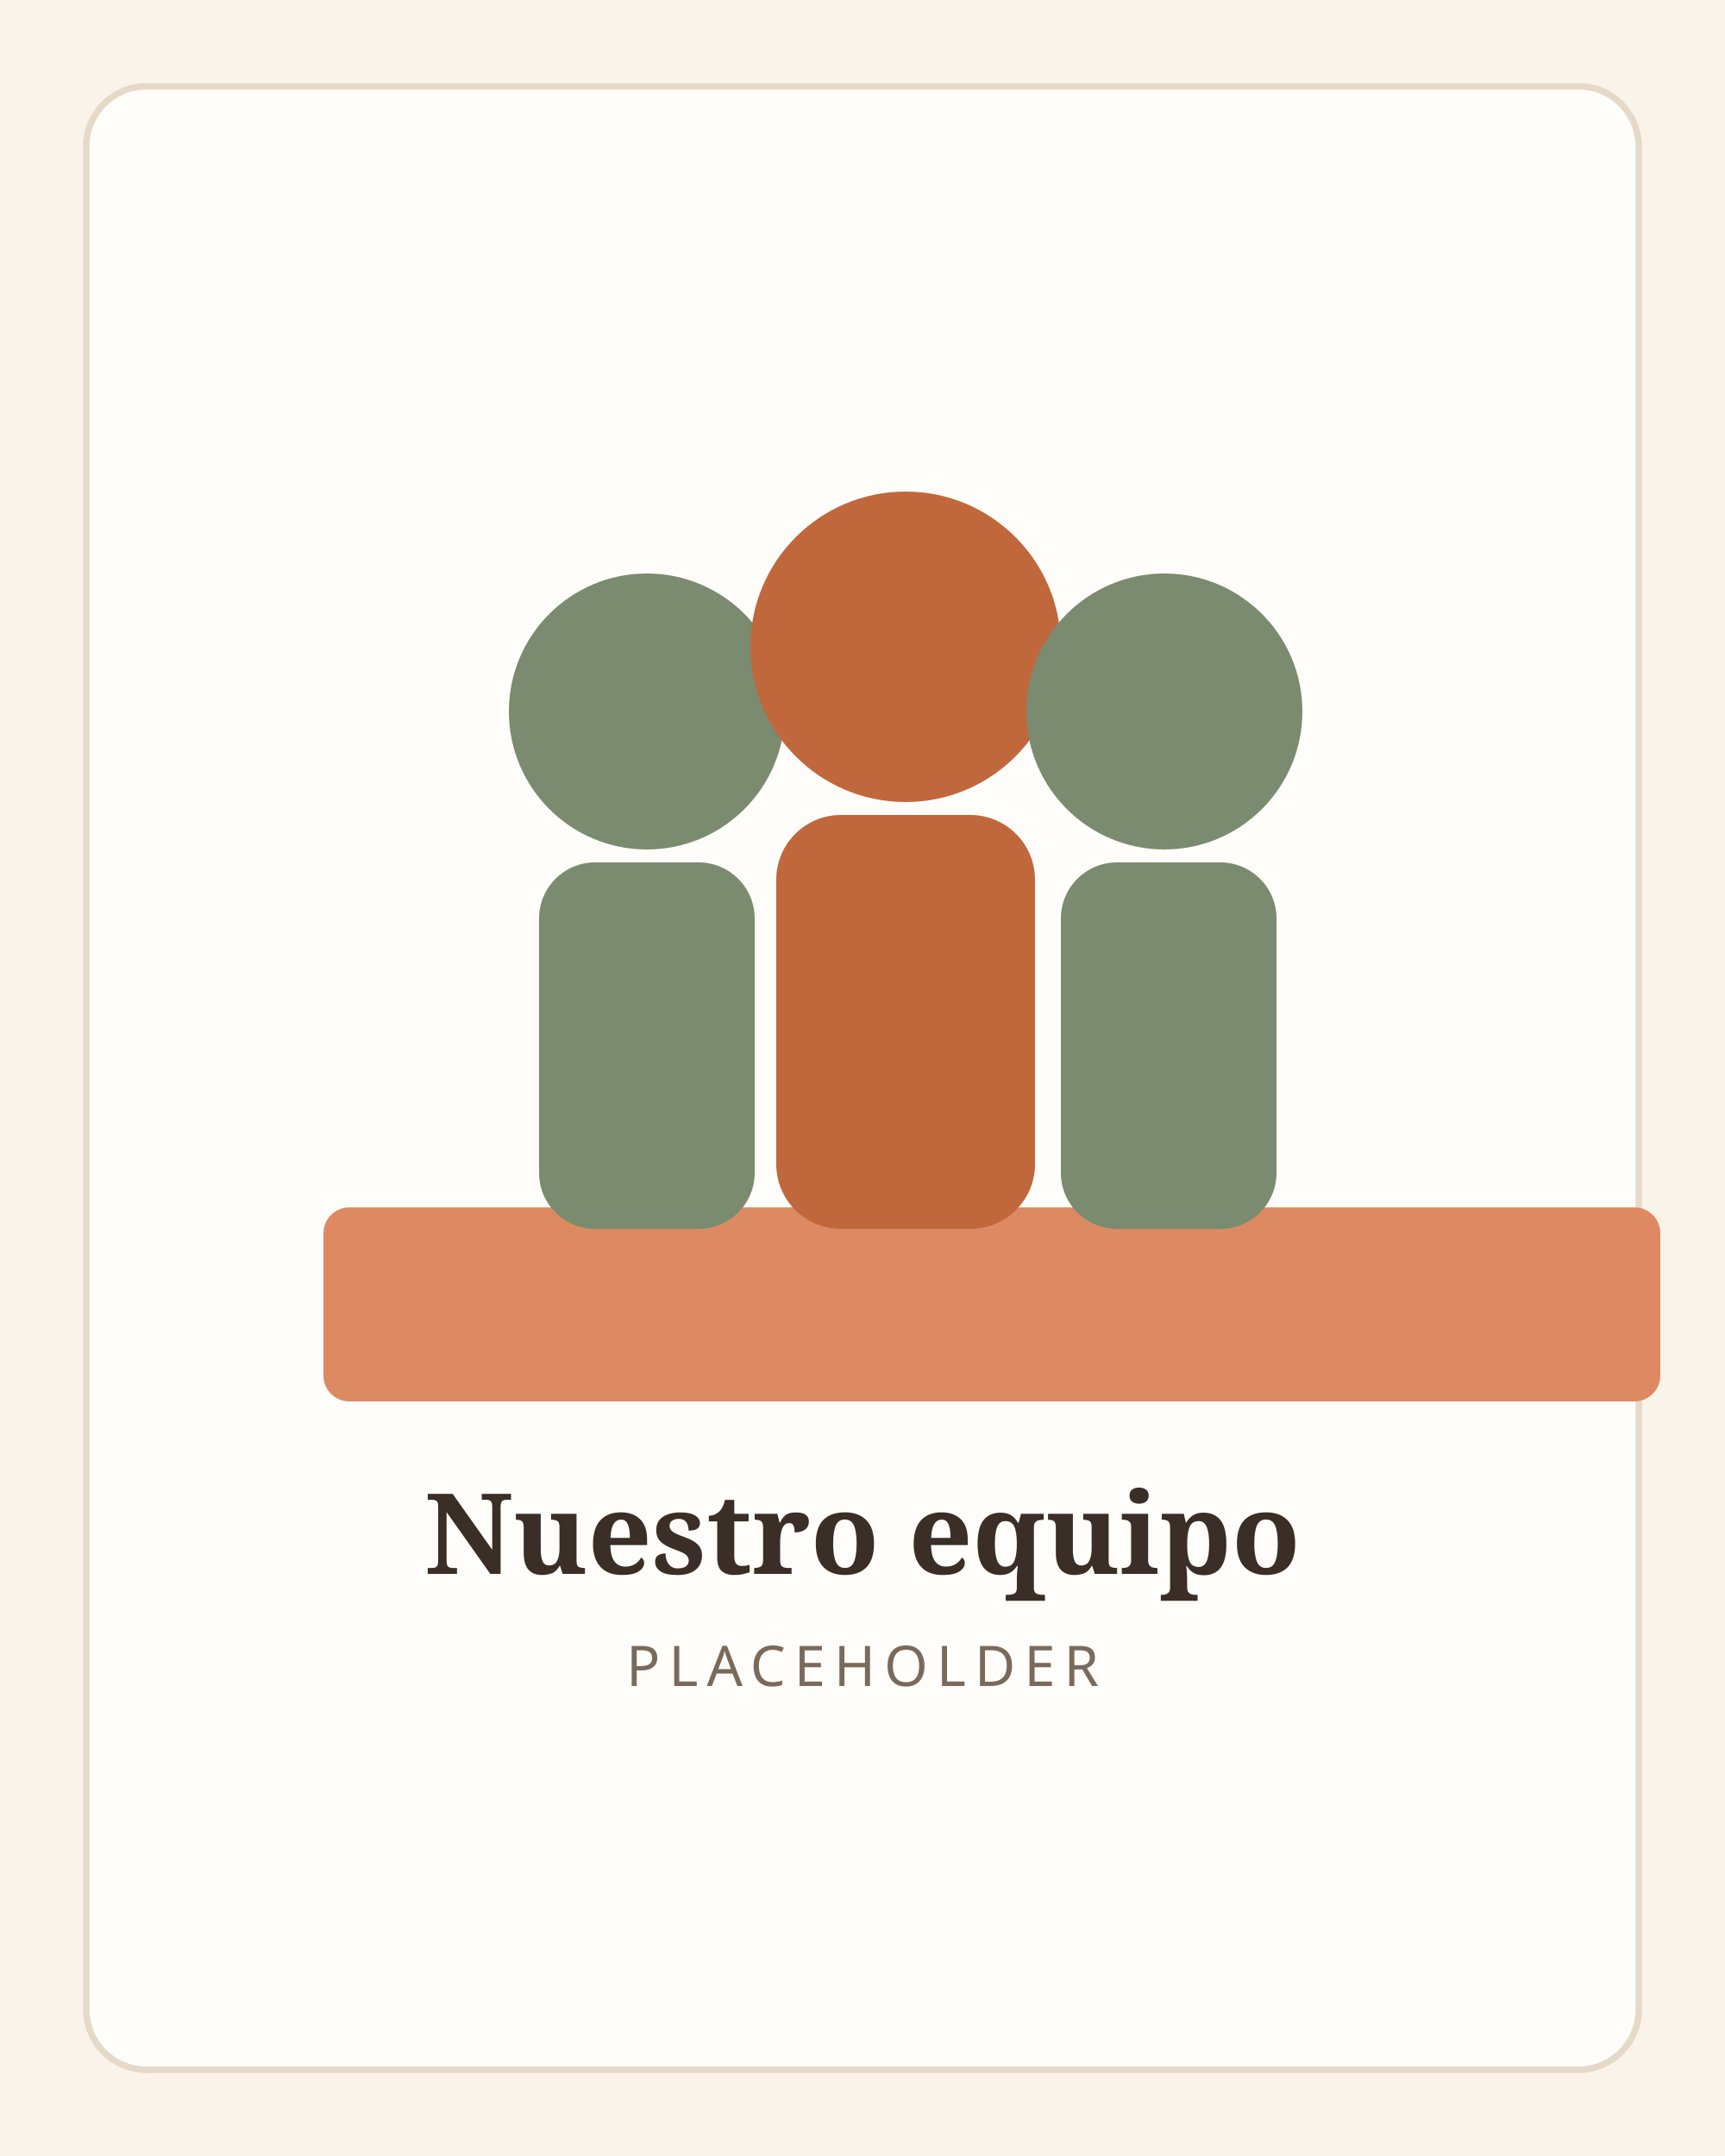
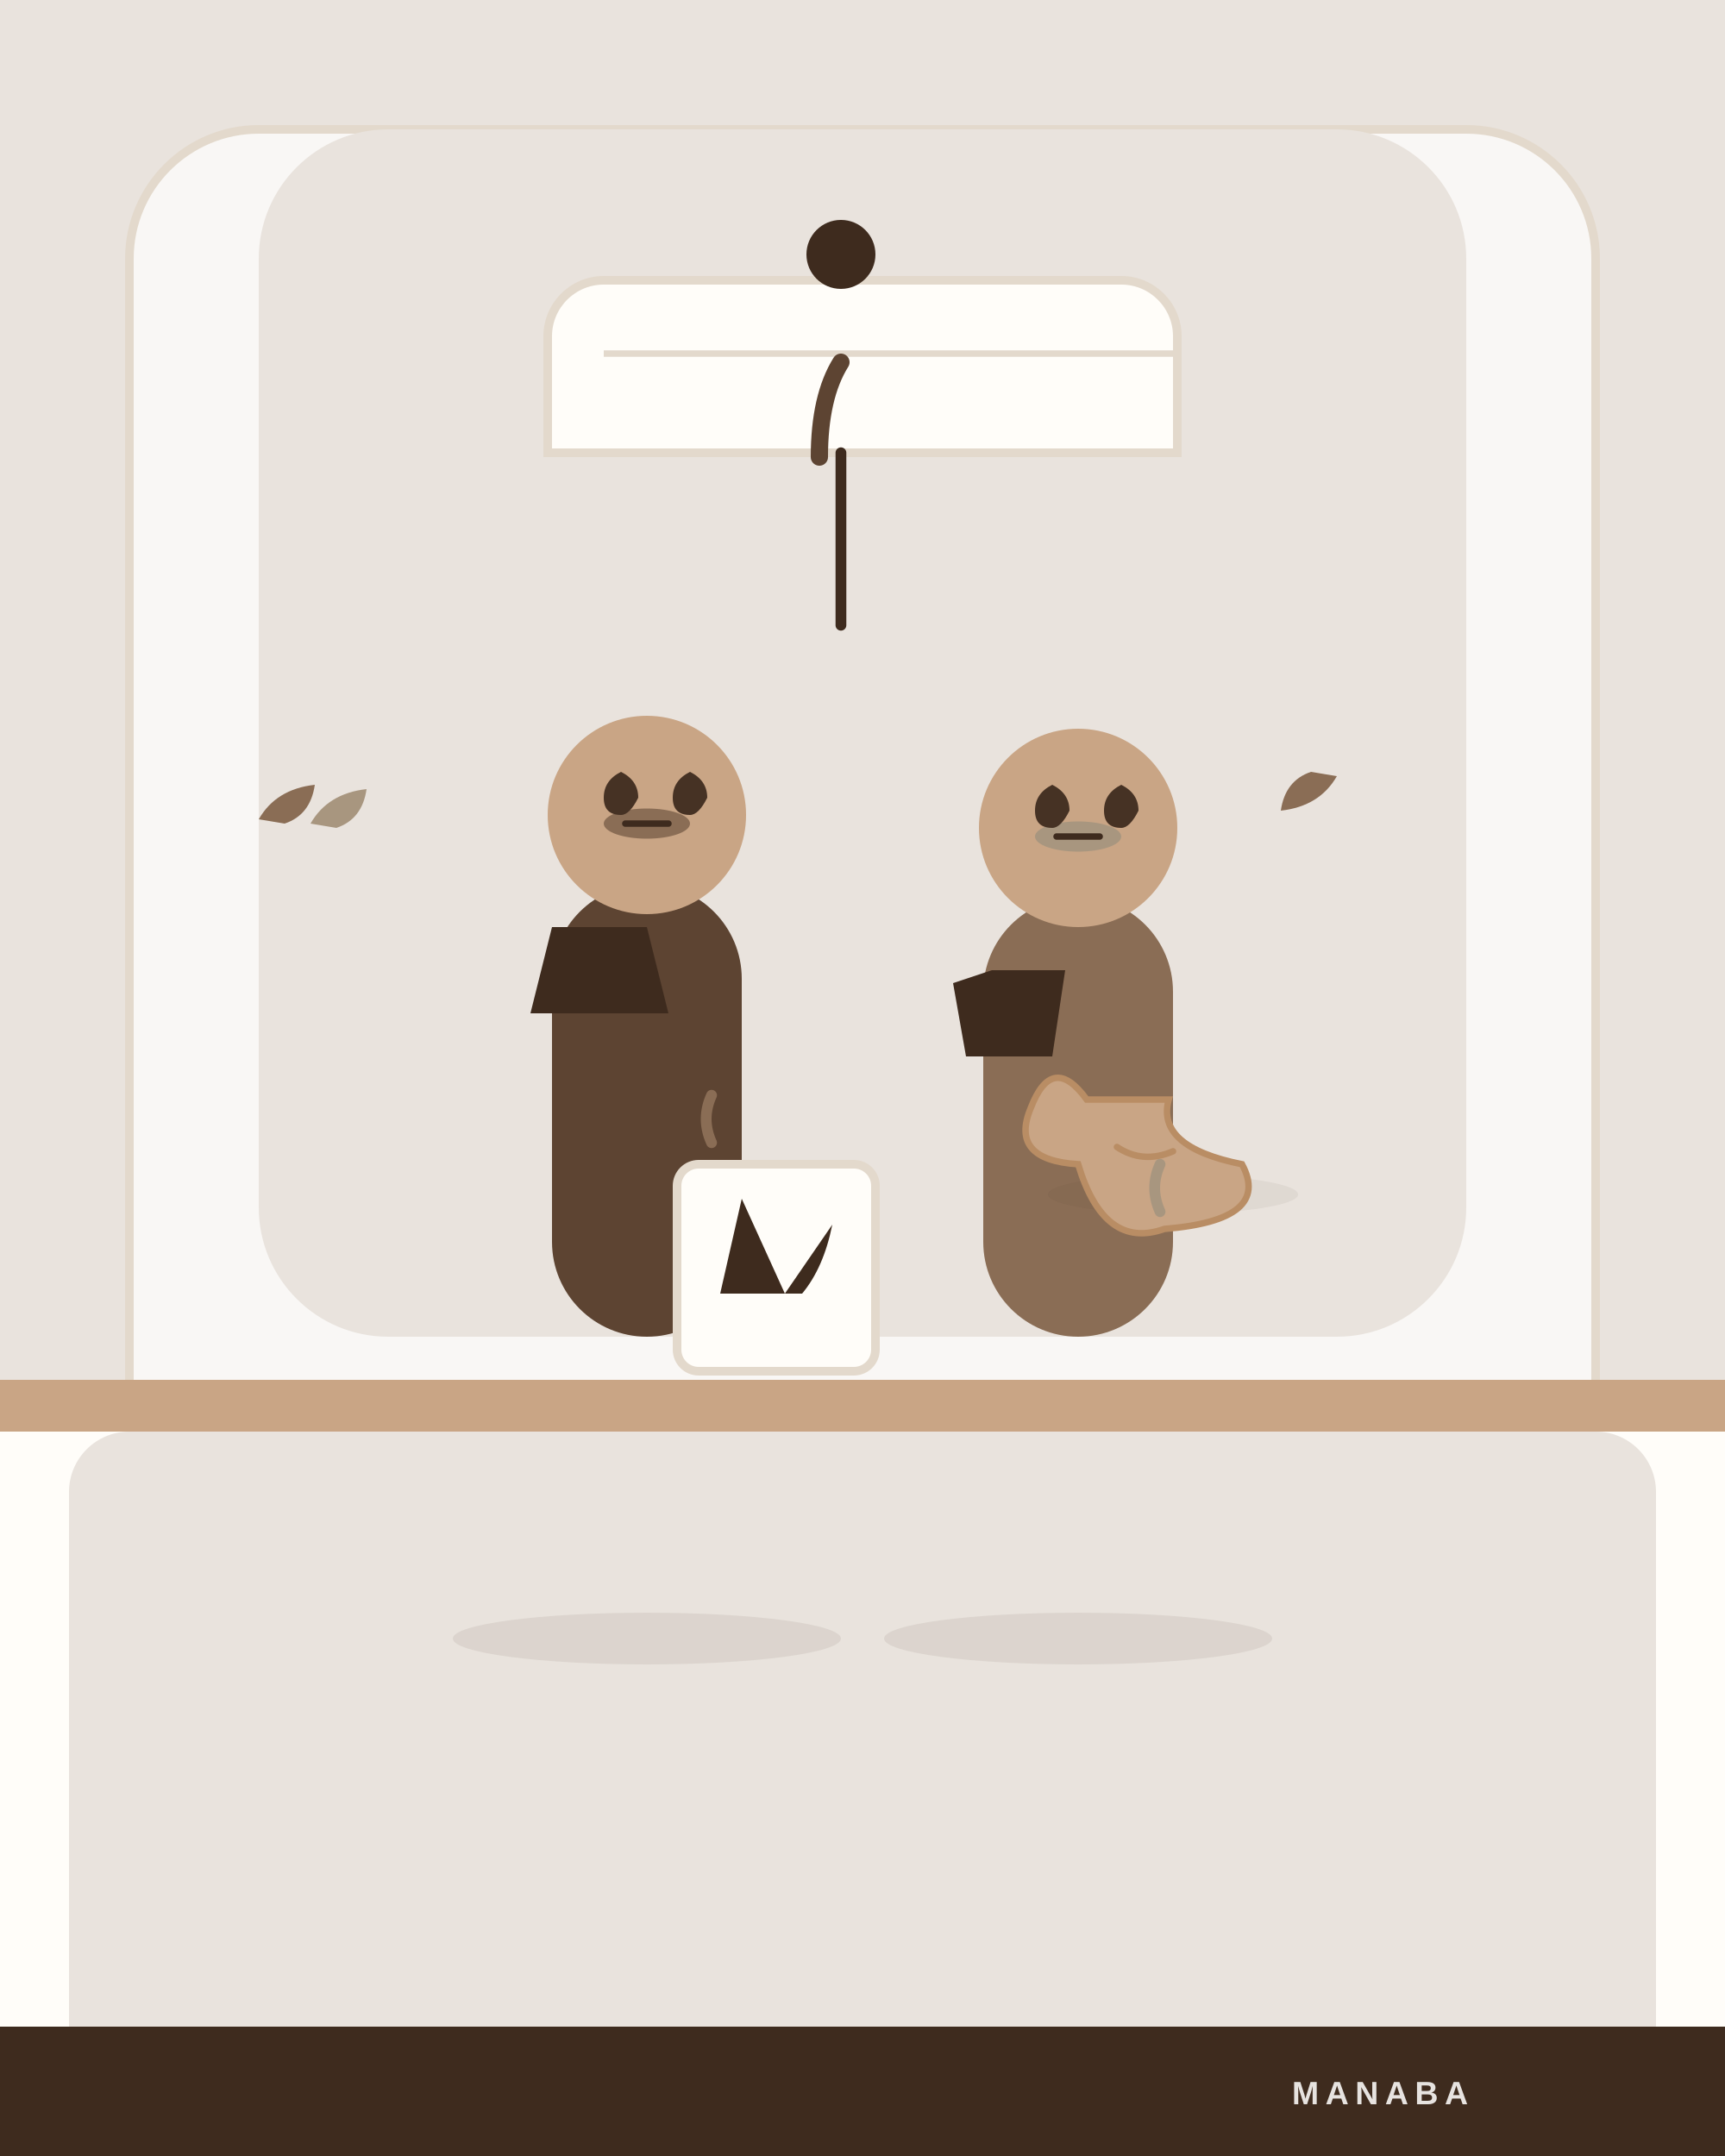
- <svg xmlns="http://www.w3.org/2000/svg" viewBox="0 0 800 1000" role="img" aria-label="Placeholder equipo">
-   <rect width="800" height="1000" fill="#faf3ea" />
-   <rect x="40" y="40" width="720" height="920" rx="28" fill="#fffdf9" stroke="#e5d9c8" stroke-width="3" />
-   <rect x="150" y="560" width="620" height="90" rx="12" fill="#dd8a63" />
-   <circle cx="300" cy="330" r="64" fill="#7a8b6f" />
-   <circle cx="420" cy="300" r="72" fill="#c1673c" />
-   <circle cx="540" cy="330" r="64" fill="#7a8b6f" />
-   <rect x="250" y="400" width="100" height="170" rx="26" fill="#7a8b6f" />
-   <rect x="360" y="378" width="120" height="192" rx="30" fill="#c1673c" />
-   <rect x="492" y="400" width="100" height="170" rx="26" fill="#7a8b6f" />
-   <text x="400" y="730" text-anchor="middle" font-family="Georgia, serif" font-size="52" font-weight="700" fill="#3a2e26">Nuestro equipo</text>
-   <text x="400" y="782" text-anchor="middle" font-family="sans-serif" font-size="26" letter-spacing="4" fill="#7a6a5c">PLACEHOLDER</text>
+ <svg xmlns="http://www.w3.org/2000/svg" viewBox="0 0 800 1000" role="img" aria-label="El equipo de Manaba detrás de la barra">
+   <rect width="800" height="1000" fill="#E9E3DD" />
+   <path d="M120 60 h560 a60 60 0 0 1 60 60 v560 a60 60 0 0 1 -60 60 h-560 a60 60 0 0 1 -60 -60 v-560 a60 60 0 0 1 60 -60 Z" fill="#F9F7F5" stroke="#E3D9CC" stroke-width="4" />
+   <rect x="120" y="60" width="560" height="560" rx="60" fill="#E9E3DD" />
+   <path d="M280 130 h240 a26 26 0 0 1 26 26 v54 h-292 v-54 a26 26 0 0 1 26 -26 Z" fill="#fffdf9" stroke="#E3D9CC" stroke-width="4" />
+   <line x1="280" y1="164" x2="546" y2="164" stroke="#E3D9CC" stroke-width="3" />
+   <path d="M390 210 v80" stroke="#3E2B1E" stroke-width="5" stroke-linecap="round" />
+   <path d="M380 212 q0 -28 10 -44" stroke="#5D4432" stroke-width="8" fill="none" stroke-linecap="round" />
+   <circle cx="390" cy="118" r="16" fill="#3E2B1E" />
+   <rect x="0" y="640" width="800" height="360" fill="#fffdf9" />
+   <rect x="0" y="640" width="800" height="24" fill="#C9A585" />
+   <path d="M60 664 h680 a28 28 0 0 1 28 28 v248 h-736 v-248 a28 28 0 0 1 28 -28 Z" fill="#E9E3DD" />
+   <g transform="translate(300 470)">
+     <ellipse cx="0" cy="290" rx="90" ry="12" fill="#3E2B1E" opacity="0.08" />
+     <rect x="-44" y="-60" width="88" height="210" rx="44" fill="#5D4432" />
+     <circle cx="0" cy="-92" r="46" fill="#C9A585" />
+     <ellipse cx="0" cy="-88" rx="20" ry="7" fill="#8A6D55" />
+     <path d="M-20 -100 q0 -8 8 -12 q8 4 8 12 q-4 8 -8 8 q-8 0 -8 -8 Z" fill="#463224" />
+     <path d="M12 -100 q0 -8 8 -12 q8 4 8 12 q-4 8 -8 8 q-8 0 -8 -8 Z" fill="#463224" />
+     <path d="M-10 -88 h20" stroke="#3E2B1E" stroke-width="3" stroke-linecap="round" />
+     <path d="M-44 -40 h44 l10 40 h-64 Z" fill="#3E2B1E" />
+     <rect x="14" y="70" width="92" height="96" rx="10" fill="#fffdf9" stroke="#E3D9CC" stroke-width="4" />
+     <path d="M34 130 l10 -44 l20 44 l22 -32 v0 q-4 20 -14 32 Z" fill="#3E2B1E" />
+     <path d="M30 60 q-5 -11 0 -22" stroke="#8A6D55" stroke-width="5" fill="none" stroke-linecap="round" />
+   </g>
+   <g transform="translate(500 470)">
+     <ellipse cx="0" cy="290" rx="90" ry="12" fill="#3E2B1E" opacity="0.08" />
+     <rect x="-44" y="-54" width="88" height="204" rx="44" fill="#8A6D55" />
+     <circle cx="0" cy="-86" r="46" fill="#C9A585" />
+     <ellipse cx="0" cy="-82" rx="20" ry="7" fill="#A8967F" />
+     <path d="M-20 -94 q0 -8 8 -12 q8 4 8 12 q-4 8 -8 8 q-8 0 -8 -8 Z" fill="#463224" />
+     <path d="M12 -94 q0 -8 8 -12 q8 4 8 12 q-4 8 -8 8 q-8 0 -8 -8 Z" fill="#463224" />
+     <path d="M-10 -82 h20" stroke="#3E2B1E" stroke-width="3" stroke-linecap="round" />
+     <path d="M-40 -20 h34 l-6 40 h-40 l-6 -34 Z" fill="#3E2B1E" />
+     <g transform="translate(44 40)">
+       <ellipse cx="0" cy="44" rx="58" ry="9" fill="#3E2B1E" opacity="0.06" />
+       <path d="M-40 0 q-16 -22 -26 4 q-10 24 22 26 q12 40 40 30 q50 -4 36 -30 q-40 -8 -34 -30 Z" fill="#C9A585" stroke="#B98D64" stroke-width="3" />
+       <path d="M-26 22 q12 8 26 2" stroke="#B98D64" stroke-width="3" fill="none" stroke-linecap="round" />
+     </g>
+     <path d="M38 92 q-5 -11 0 -22" stroke="#A8967F" stroke-width="5" fill="none" stroke-linecap="round" />
+   </g>
+   <g transform="translate(120 380)">
+     <path d="M0 0 q8 -14 26 -16 q-2 14 -14 18 Z" fill="#8A6D55" />
+     <path d="M24 2 q8 -14 26 -16 q-2 14 -14 18 Z" fill="#A8967F" />
+   </g>
+   <g transform="translate(620 360) rotate(180)">
+     <path d="M0 0 q8 -14 26 -16 q-2 14 -14 18 Z" fill="#8A6D55" />
+   </g>
+   <rect x="0" y="940" width="800" height="60" fill="#3E2B1E" />
+   <text x="640" y="976" text-anchor="middle" font-family="Arial, sans-serif" font-size="15" font-weight="700" fill="#F9F7F5" letter-spacing="3" opacity="0.9">MANABA</text>
</svg>
